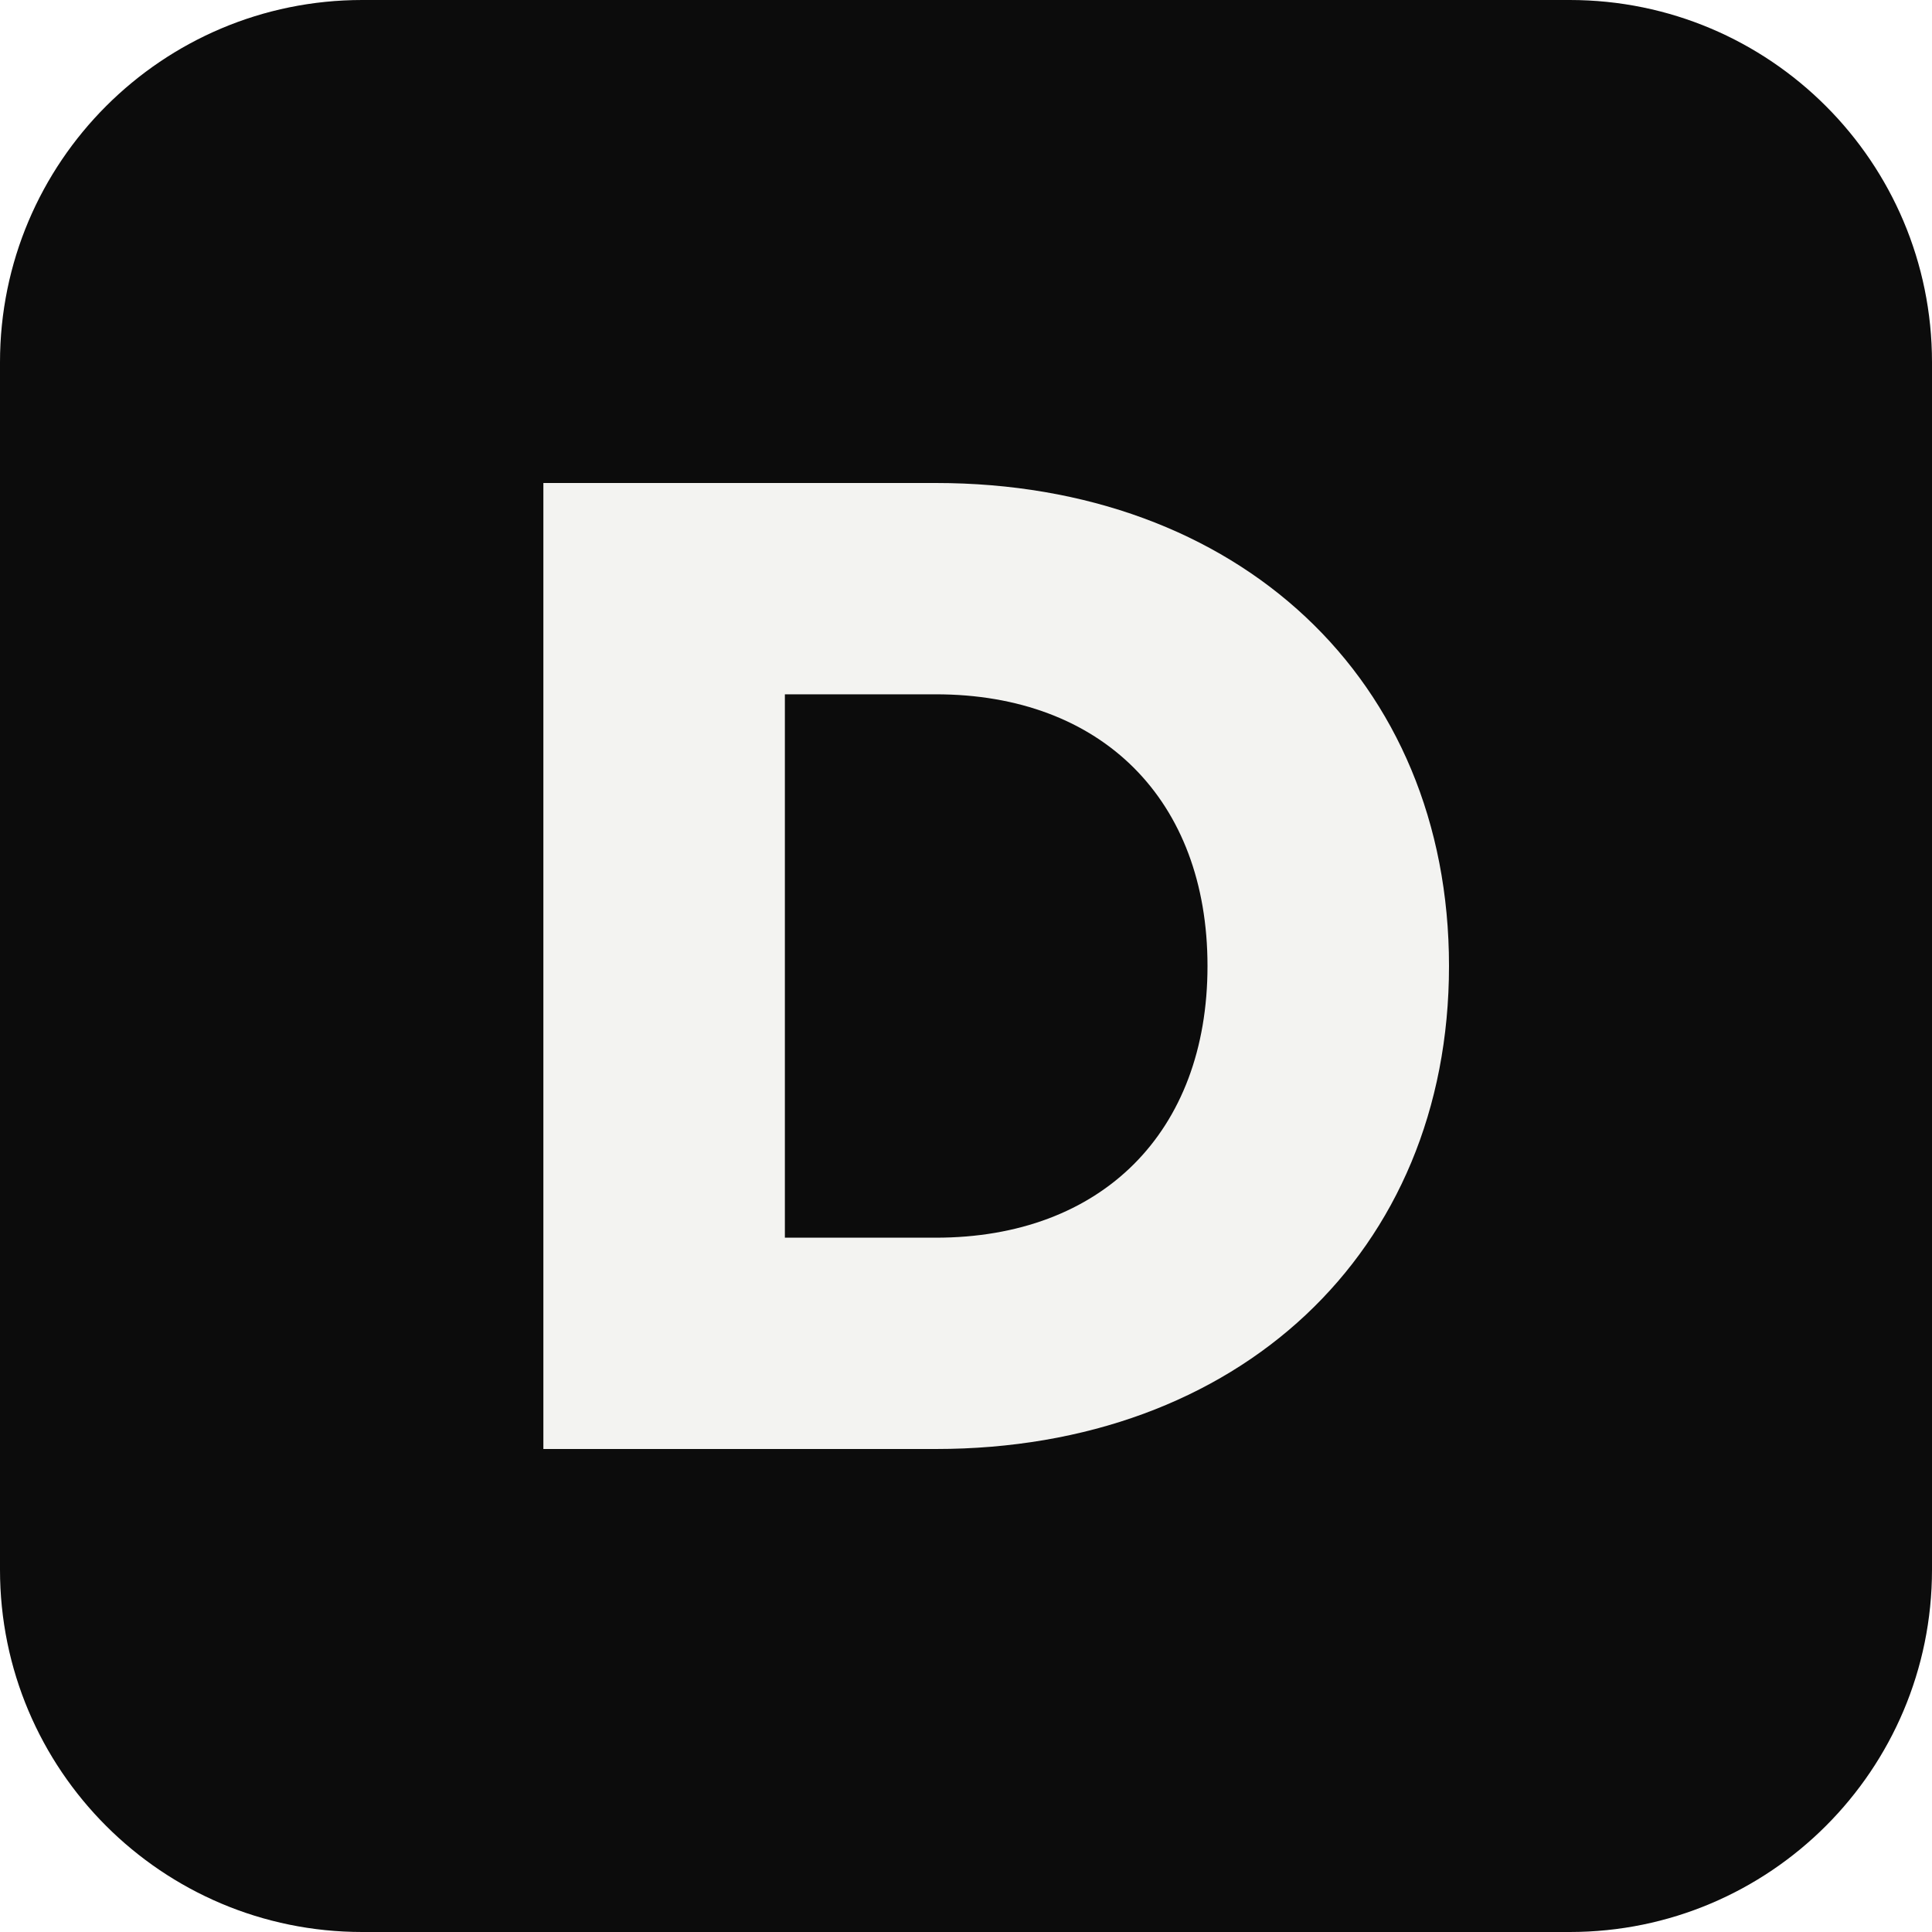
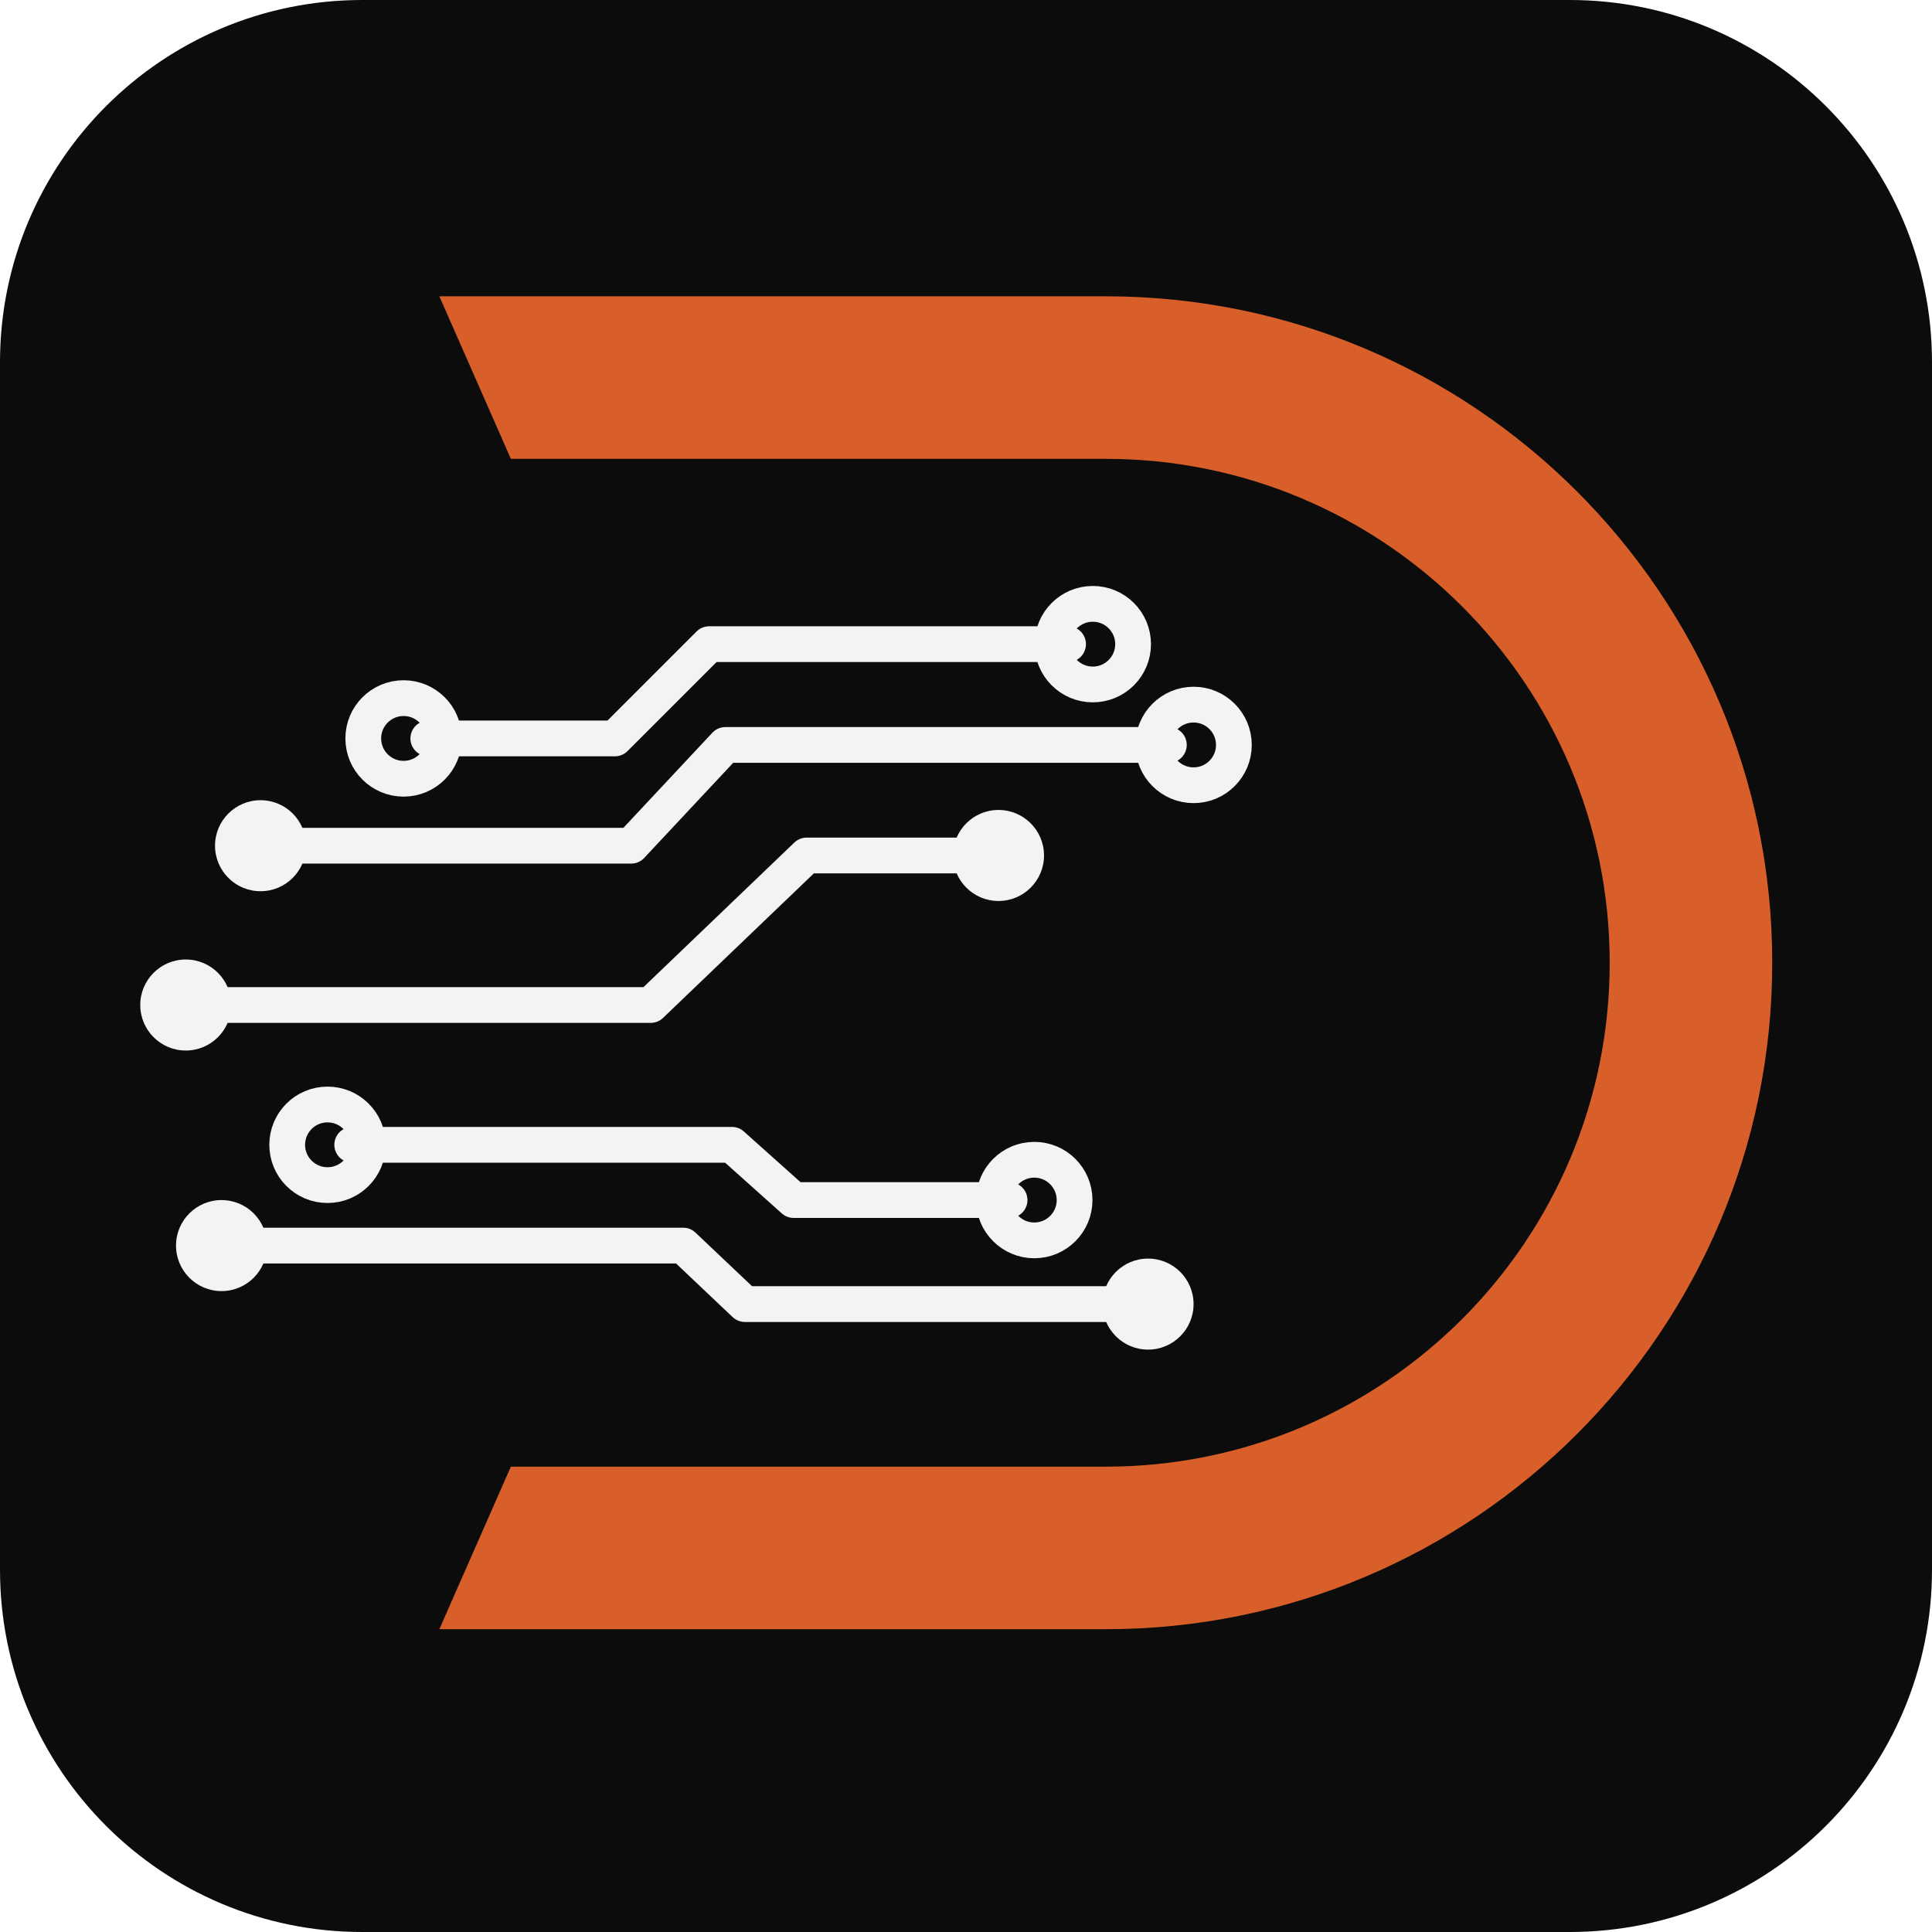
<svg xmlns="http://www.w3.org/2000/svg" viewBox="0 0 64 64">
  <rect width="64" height="64" rx="12" fill="#0c0c0c" />
-   <path d="M18 16h13c10 0 17 6.5 17 16s-7 16-17 16H18V16Zm8 7v18h5c5.5 0 9-3.5 9-9s-3.5-9-9-9h-5Z" fill="#f3f3f1" />
+   <svg x="4" y="6" width="56" height="52" viewBox="64 44 260 216">
+     <path fill="#D85F2A" d="M113 49H215.5A102.5 102.5 0 0 1 215.5 254H113L124 229H215.5A77.5 77.5 0 0 0 215.5 74H124Z" />
+     <g fill="none" stroke="#f3f3f1" stroke-width="5.5" stroke-linecap="round" stroke-linejoin="round">
+       <path d="M111.3 117H140L154.5 102.5H209.7M85.5 133.5H142.5L157 118H225.2M74 158H145.5L169.5 135H199M99.6 179.5H158L167.5 188H200.7M79.5 195H150.5L160 204H222" />
+       <circle cx="107.5" cy="117" r="6.2" />
+       <circle cx="213.5" cy="102.5" r="6.2" />
+       <circle cx="229" cy="118" r="6.2" />
+       <circle cx="95.8" cy="179.5" r="6.2" />
+       <circle cx="204.5" cy="188" r="6.2" />
+     </g>
+     <g fill="#f3f3f1">
+       <circle cx="85.5" cy="133.5" r="7" />
+       <circle cx="74" cy="158" r="7" />
+       <circle cx="199" cy="135" r="7" />
+       <circle cx="79.5" cy="195" r="7" />
+       <circle cx="222" cy="204" r="7" />
+     </g>
+   </svg>
</svg>
